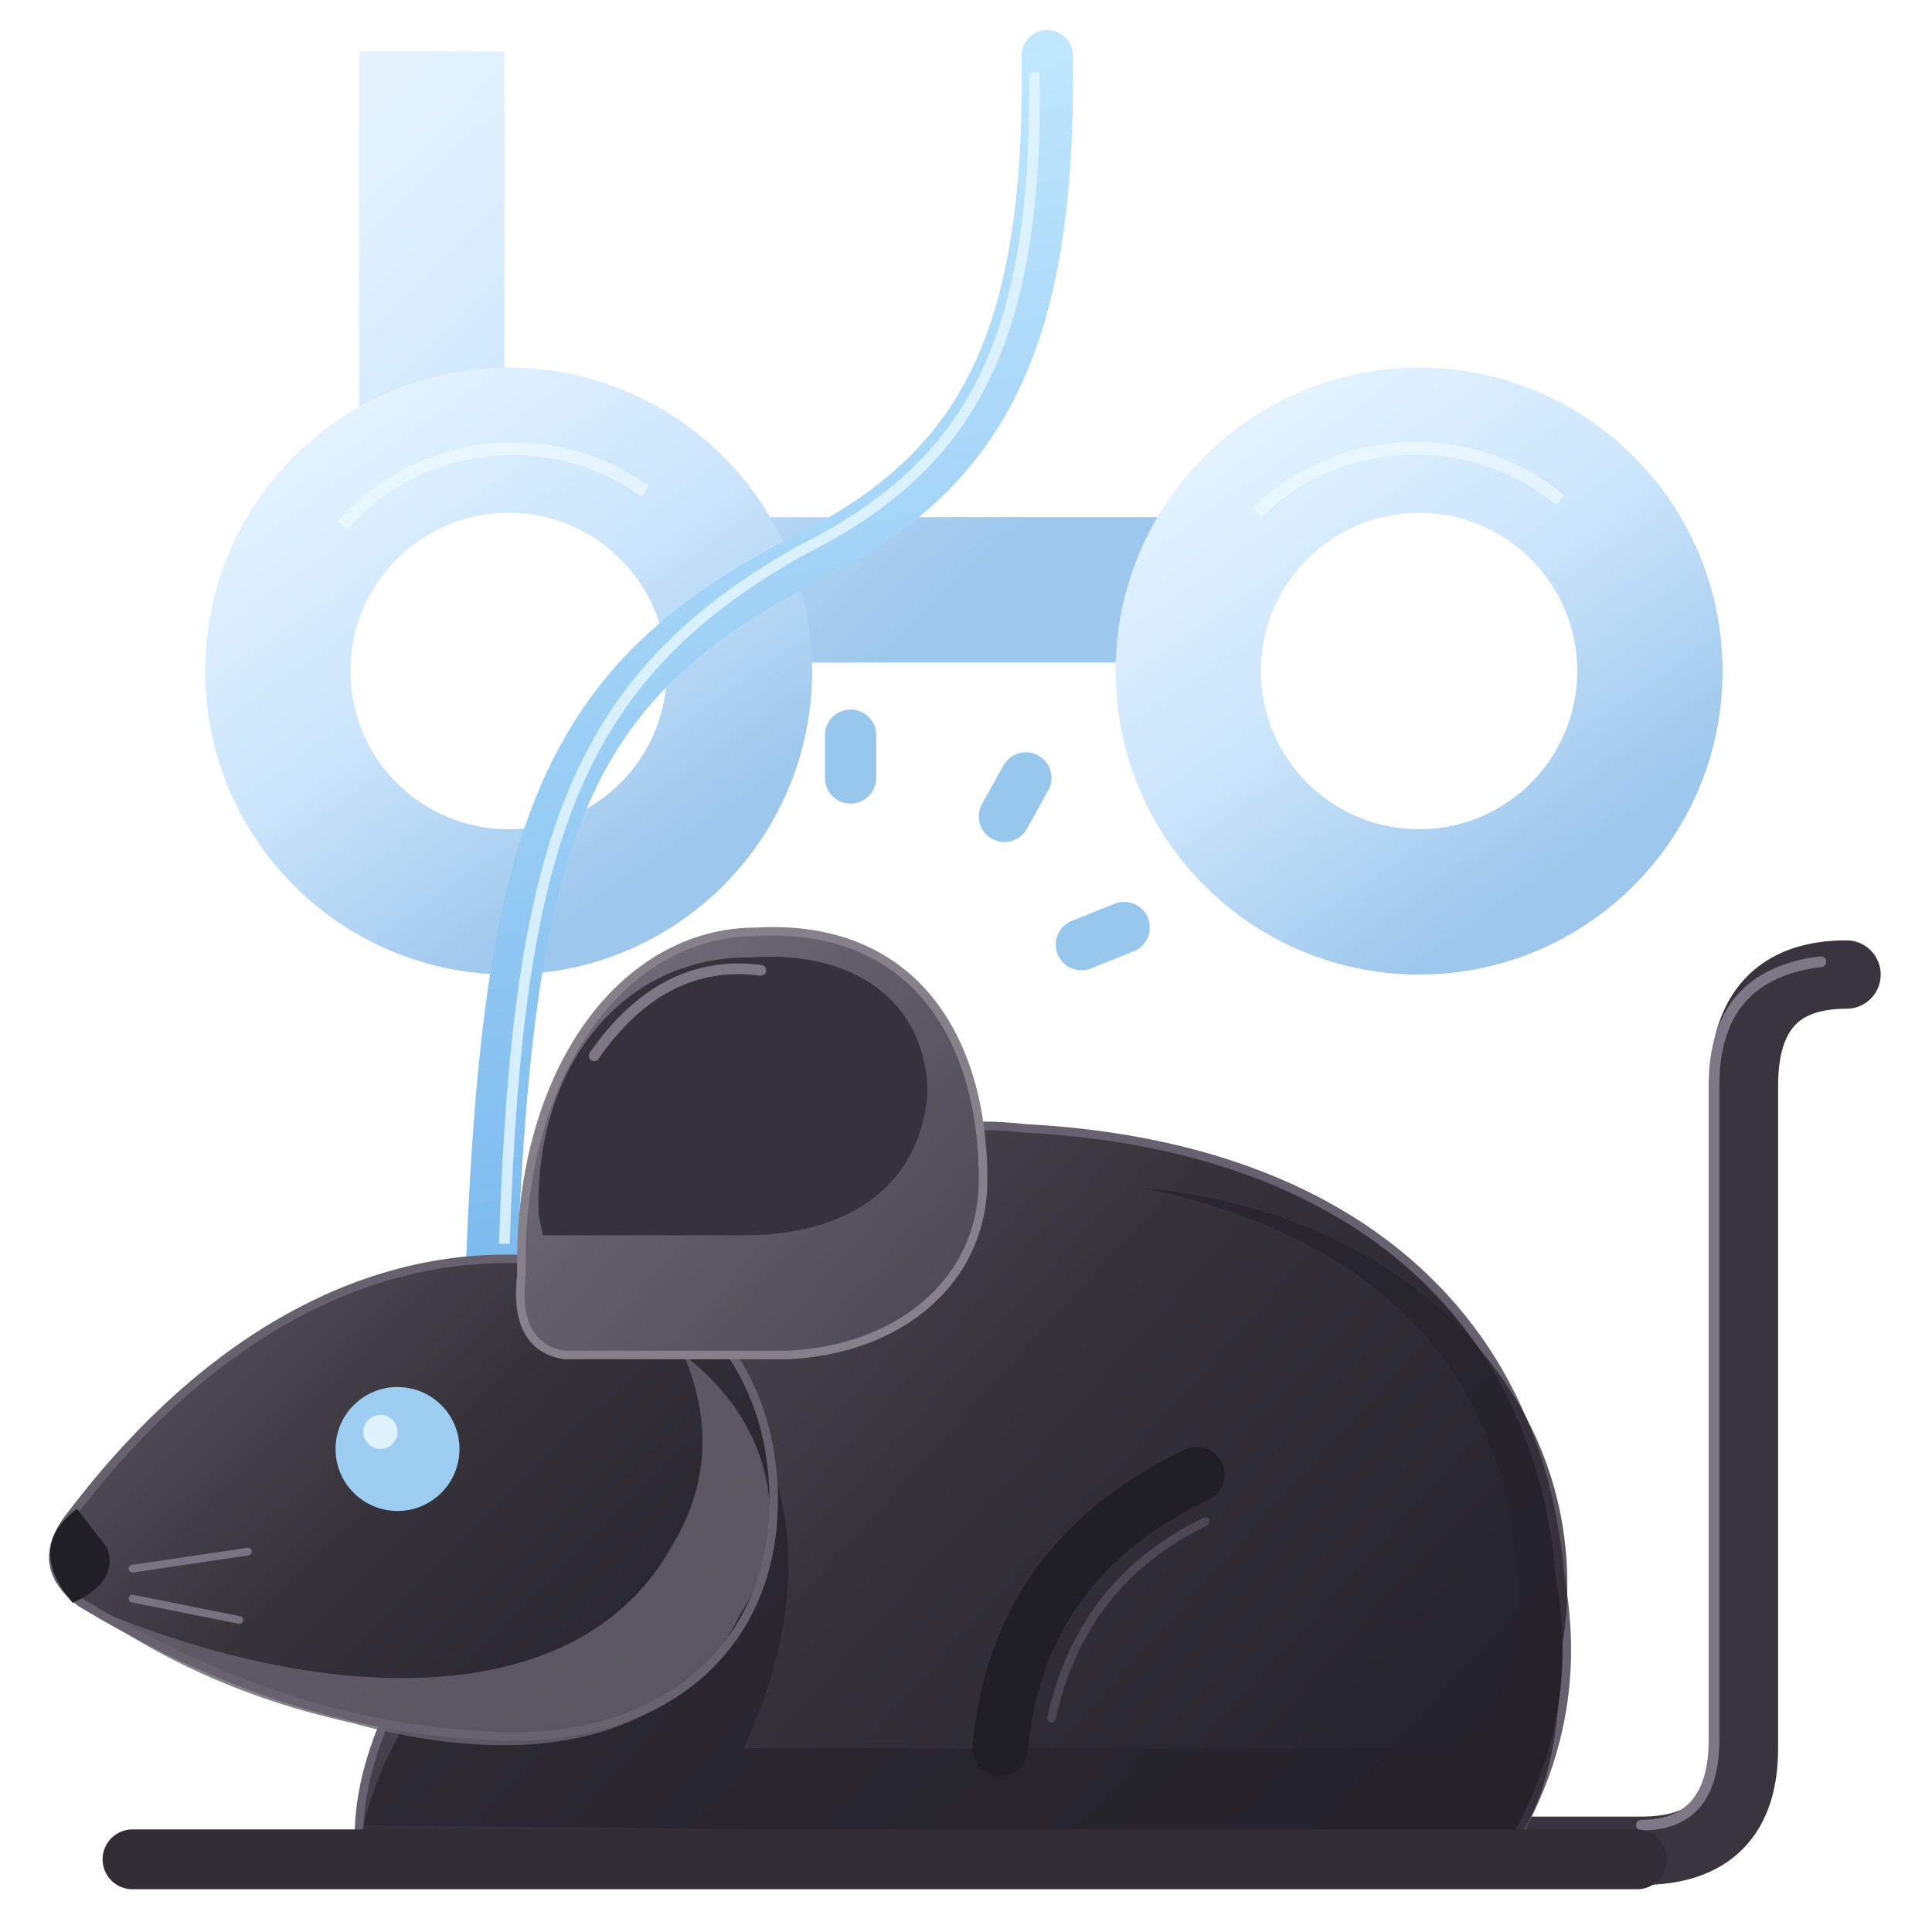
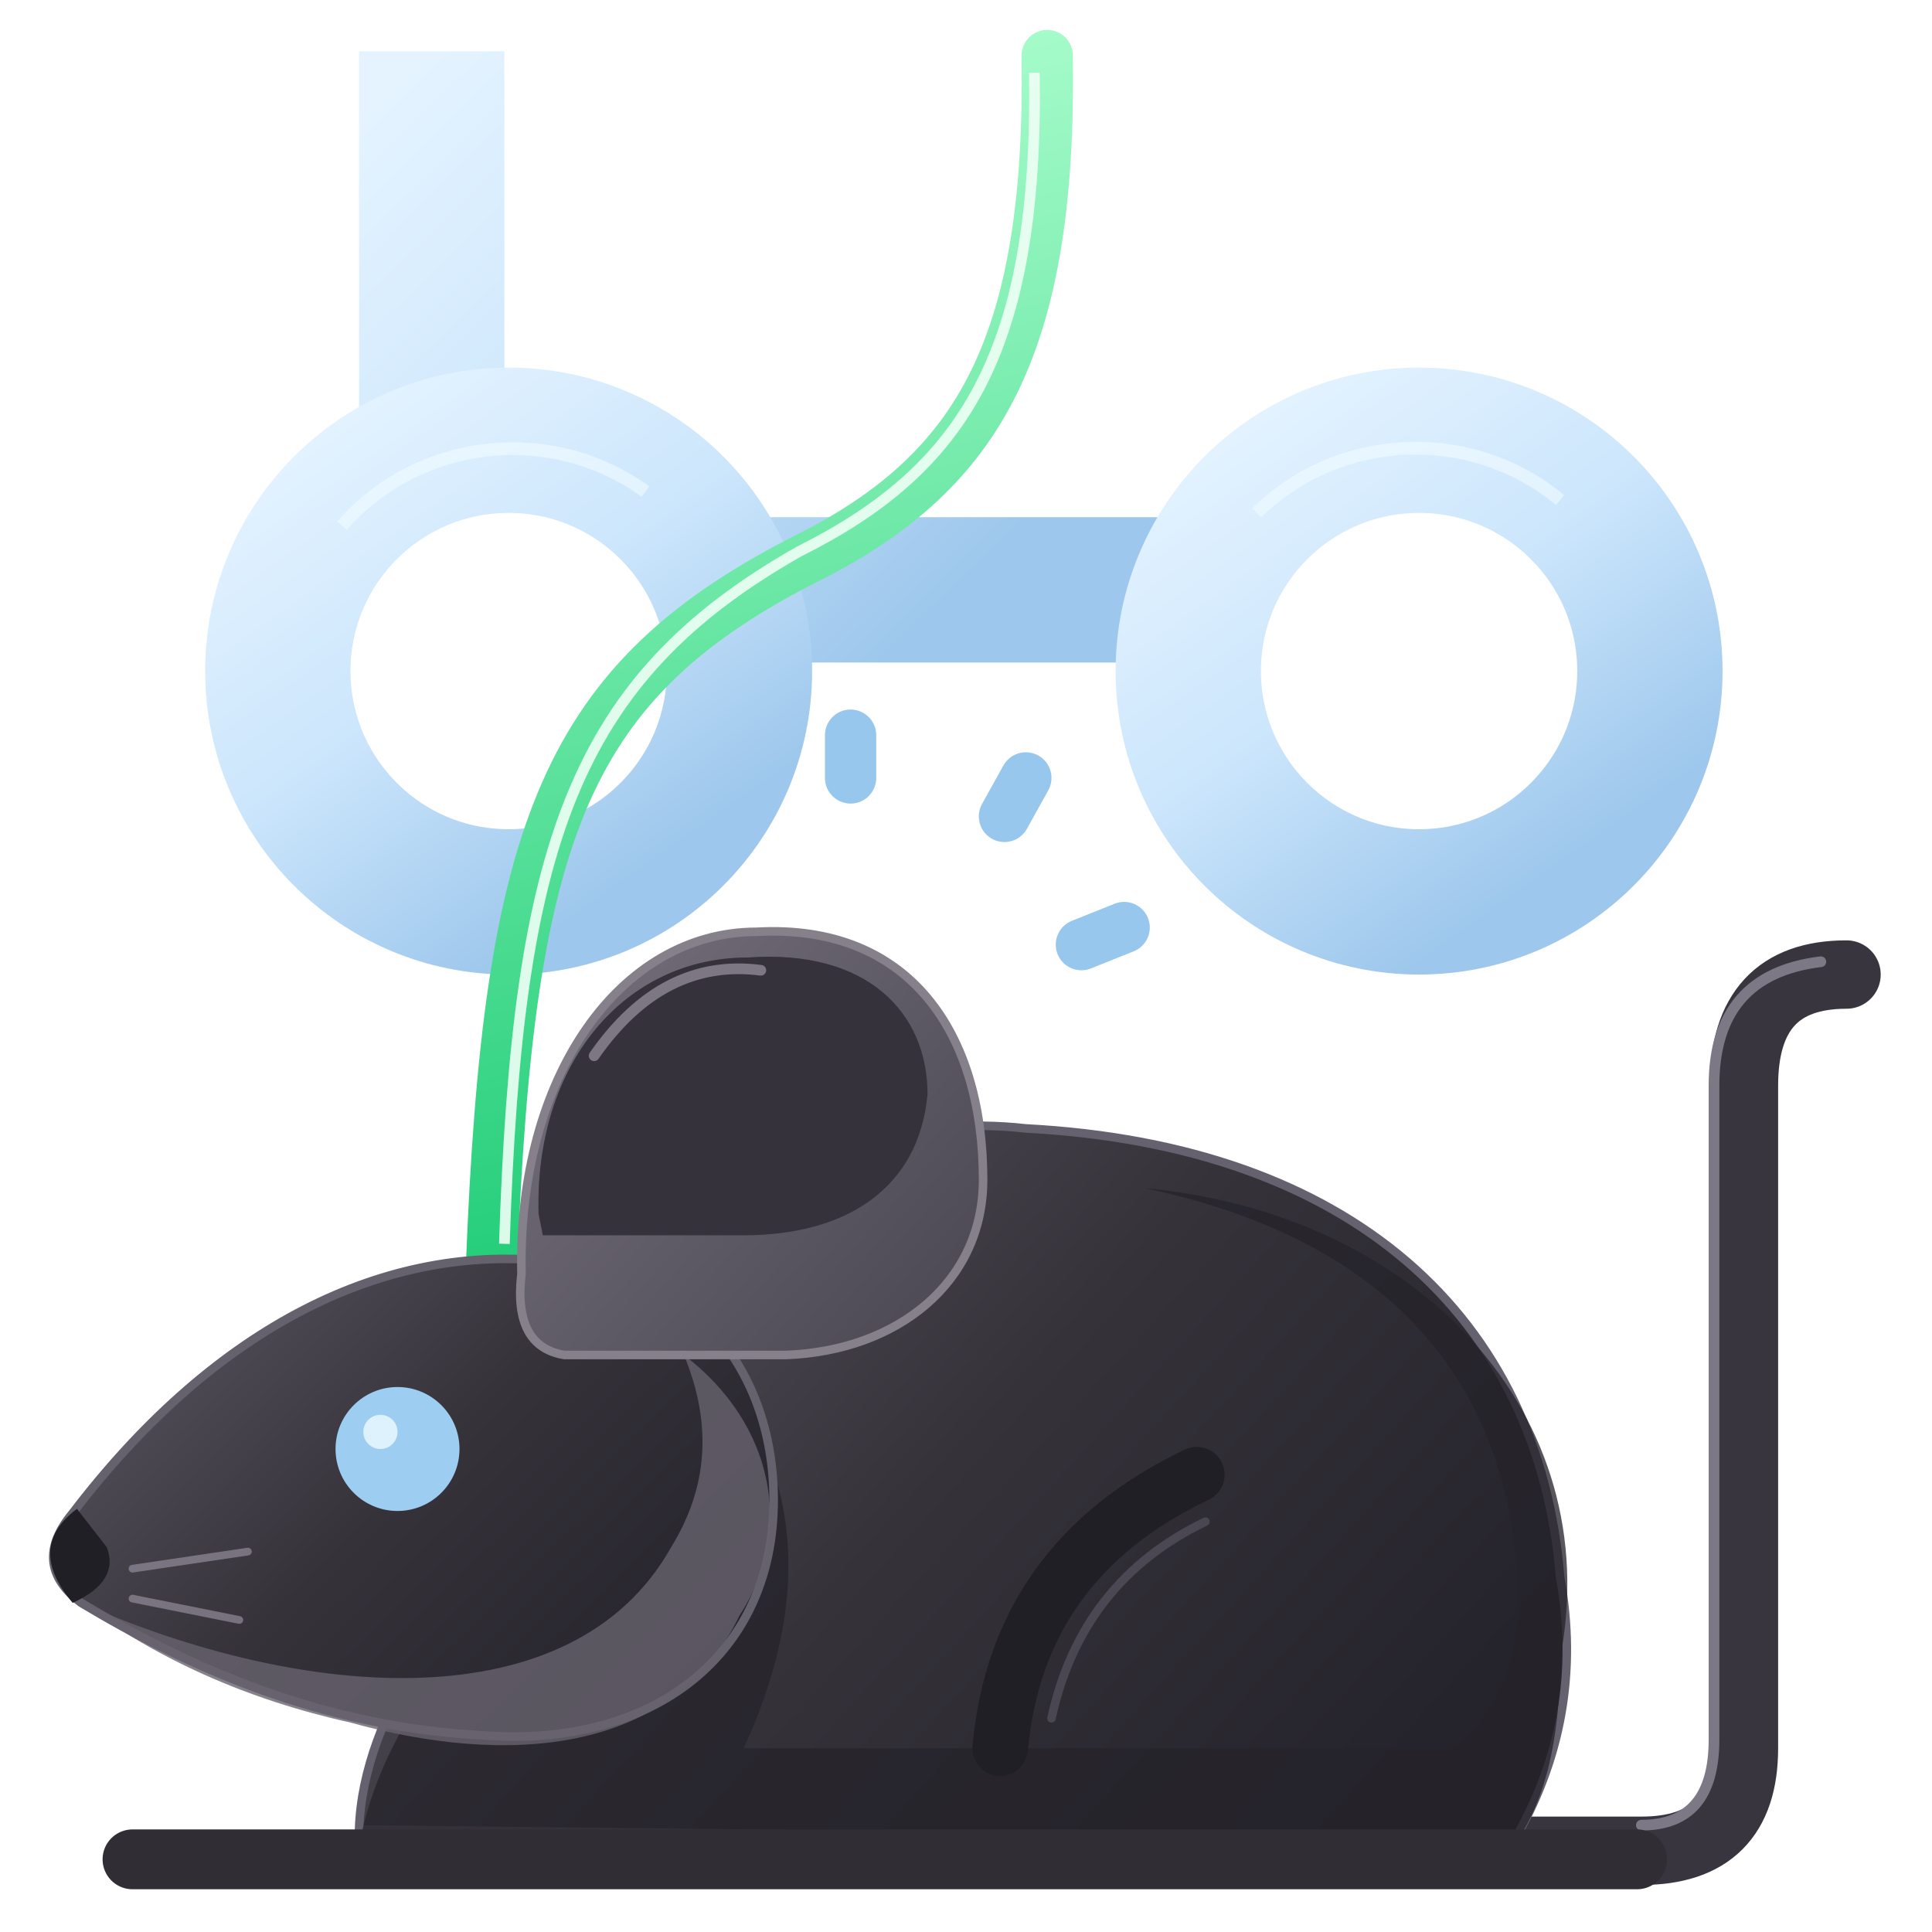
<svg xmlns="http://www.w3.org/2000/svg" width="100%" height="100%" viewBox="24 22 452 452" version="1.1" xml:space="preserve" style="fill-rule:evenodd;clip-rule:evenodd;stroke-linejoin:bevel;">
  <path d="M125,34L125,118M195,160L300,160" style="fill:none;fill-rule:nonzero;stroke:url(#_Linear1);stroke-width:34px;stroke-linejoin:miter;" />
  <g>
    <circle cx="143" cy="179" r="54" style="fill:none;stroke:url(#_Linear2);stroke-width:34px;stroke-linejoin:miter;" />
    <circle cx="356" cy="179" r="54" style="fill:none;stroke:url(#_Linear3);stroke-width:34px;stroke-linejoin:miter;" />
  </g>
  <g opacity="0.64">
    <path d="M104,145C121.948,124.491 152.938,121 175,137M318,142C337.294,123.028 368.175,121.723 389,139" style="fill:none;fill-rule:nonzero;stroke:rgb(239,250,255);stroke-width:3px;stroke-linejoin:miter;" />
  </g>
  <path d="M269,35C270,103 253,132 214,152C156,181 143,216 139,318" style="fill:none;fill-rule:nonzero;stroke:url(#_Linear4);stroke-width:12px;stroke-linecap:round;stroke-linejoin:miter;" />
-   <path d="M266,39C267,105 249,132 211,151C158,181 145,220 142,313" style="fill:none;fill-rule:nonzero;stroke:rgb(227,246,255);stroke-opacity:0.85;stroke-width:2.5px;stroke-linejoin:miter;" />
+   <path d="M266,39C267,105 249,132 211,151C158,181 145,220 142,313" style="fill:none;fill-rule:nonzero;stroke:rgb(238,255,245);stroke-opacity:0.9;stroke-width:2.5px;stroke-linejoin:miter;" />
  <path d="M223,194L223,204M264,204L259,213M287,239L277,243" style="fill:none;fill-rule:nonzero;stroke:rgb(152,199,238);stroke-width:12px;stroke-linecap:round;stroke-linejoin:miter;" />
  <path d="M357,455L408,455C424,455 432,447 432,431L432,276C432,258.667 440,250 456,250" style="fill:none;fill-rule:nonzero;stroke:rgb(56,53,62);stroke-width:16px;stroke-linecap:round;stroke-linejoin:miter;" />
  <path d="M408,449C419.333,449 425,442.333 425,429L425,276C425,258.667 433.333,249 450,247" style="fill:none;fill-rule:nonzero;stroke:rgb(124,120,133);stroke-width:2.5px;stroke-linecap:round;stroke-linejoin:miter;" />
  <path d="M108,450C109,422 130,397 151,367C169,319 211,280 264,286C340,290 384,330 389,391C393,413 389.333,433.667 378,453L108,450Z" style="fill:url(#_Linear5);fill-rule:nonzero;stroke:rgb(102,97,110);stroke-width:2px;stroke-linejoin:miter;" />
  <path d="M179,329C210.333,356.333 216.667,390.333 198,431L364,431C375.333,421.667 380.333,408 379,390C375,336 339,310 292,300C356,306 400,353 389,410C389,429.333 385.333,444 378,454L108,454C110,442.667 114.667,431.333 122,420L179,329Z" style="fill:rgb(37,35,42);fill-opacity:0.76;fill-rule:nonzero;" />
  <path d="M41,376C73,334 112,313 152,317C184,317 205,341 205,373C205,409 177,431 137,428C99,426 68,412 43,397C35,391 34.333,384 41,376Z" style="fill:url(#_Linear6);fill-rule:nonzero;stroke:rgb(101,97,109);stroke-width:2px;stroke-linejoin:miter;" />
  <path d="M43,397C95,420 158,425 181,384C189.667,370 190.667,355 184,339C205,355 210,380 197,400C181,433 142,435 106,425C82,419.667 61,410.333 43,397Z" style="fill:rgb(104,99,110);fill-opacity:0.8;fill-rule:nonzero;" />
  <path d="M146,320C145,274 169,240 201,240C237,238 254,264 254,298C254,322 234,338 208,339L156,339C148,337.667 144.667,331.333 146,320Z" style="fill:url(#_Linear7);fill-rule:nonzero;stroke:rgb(134,128,139);stroke-width:2px;stroke-linejoin:miter;" />
  <path d="M150,306C149,271 170,246 199,246C227,244 241,259 241,278C239,300 222,311 198,311L151,311L150,306Z" style="fill:rgb(53,50,59);fill-rule:nonzero;" />
  <path d="M163,269C173.667,253.667 186.667,247 202,249" style="fill:none;fill-rule:nonzero;stroke:rgb(164,155,169);stroke-opacity:0.65;stroke-width:2.5px;stroke-linecap:round;stroke-linejoin:miter;" />
  <path d="M258,431C260.667,401.667 276,380.333 304,367" style="fill:none;fill-rule:nonzero;stroke:rgb(33,31,38);stroke-width:13px;stroke-linecap:round;stroke-linejoin:miter;" />
  <path d="M270,424C274.667,402.667 286.667,387.333 306,378" style="fill:none;fill-rule:nonzero;stroke:rgb(94,88,103);stroke-opacity:0.6;stroke-width:2px;stroke-linecap:round;stroke-linejoin:miter;" />
  <circle cx="117" cy="361" r="14.5" style="fill:rgb(158,205,242);" />
  <circle cx="113" cy="357" r="4" style="fill:rgb(229,247,255);fill-opacity:0.88;" />
  <path d="M42,375C34,381 33.667,388.333 41,397C48.333,393.667 51,389.333 49,384L42,375Z" style="fill:rgb(33,31,38);fill-rule:nonzero;" />
  <path d="M55,389L82,385M55,396L80,401" style="fill:none;fill-rule:nonzero;stroke:rgb(160,154,169);stroke-opacity:0.6;stroke-width:1.8px;stroke-linecap:round;stroke-linejoin:miter;" />
  <path d="M55,457L407,457" style="fill:none;fill-rule:nonzero;stroke:rgb(48,45,53);stroke-width:14px;stroke-linecap:round;stroke-linejoin:miter;" />
  <defs>
    <linearGradient id="_Linear1" x1="0" y1="0" x2="1" y2="0" gradientUnits="userSpaceOnUse" gradientTransform="matrix(122.5,126,-126,122.5,125,34)">
      <stop offset="0" style="stop-color:rgb(228,243,255);stop-opacity:1" />
      <stop offset="0.5" style="stop-color:rgb(204,230,252);stop-opacity:1" />
      <stop offset="1" style="stop-color:rgb(157,199,236);stop-opacity:1" />
    </linearGradient>
    <linearGradient id="_Linear2" x1="0" y1="0" x2="1" y2="0" gradientUnits="userSpaceOnUse" gradientTransform="matrix(75.6,108,-108,75.6,89,125)">
      <stop offset="0" style="stop-color:rgb(228,243,255);stop-opacity:1" />
      <stop offset="0.5" style="stop-color:rgb(204,230,252);stop-opacity:1" />
      <stop offset="1" style="stop-color:rgb(157,199,236);stop-opacity:1" />
    </linearGradient>
    <linearGradient id="_Linear3" x1="0" y1="0" x2="1" y2="0" gradientUnits="userSpaceOnUse" gradientTransform="matrix(75.6,108,-108,75.6,302,125)">
      <stop offset="0" style="stop-color:rgb(228,243,255);stop-opacity:1" />
      <stop offset="0.5" style="stop-color:rgb(204,230,252);stop-opacity:1" />
      <stop offset="1" style="stop-color:rgb(157,199,236);stop-opacity:1" />
    </linearGradient>
    <linearGradient id="_Linear4" x1="0" y1="0" x2="1" y2="0" gradientUnits="userSpaceOnUse" gradientTransform="matrix(65.02079,283,-283,65.02079,139,35)">
-       <stop offset="0" style="stop-color:rgb(198,235,255);stop-opacity:1" />
-       <stop offset="1" style="stop-color:rgb(121,184,237);stop-opacity:1" />
+       <stop offset="0" style="stop-color:rgb(176,255,208);stop-opacity:1" />
+       <stop offset="1" style="stop-color:rgb(30,204,118);stop-opacity:1" />
    </linearGradient>
    <linearGradient id="_Linear5" x1="0" y1="0" x2="1" y2="0" gradientUnits="userSpaceOnUse" gradientTransform="matrix(183.6674,167.6111,-167.6111,183.6674,150.3848,285.3889)">
      <stop offset="0" style="stop-color:rgb(86,83,93);stop-opacity:1" />
      <stop offset="0.5" style="stop-color:rgb(53,50,58);stop-opacity:1" />
      <stop offset="1" style="stop-color:rgb(37,35,43);stop-opacity:1" />
    </linearGradient>
    <linearGradient id="_Linear6" x1="0" y1="0" x2="1" y2="0" gradientUnits="userSpaceOnUse" gradientTransform="matrix(109.5545,111.7545,-111.7545,109.5545,61.73636,316.5179)">
      <stop offset="0" style="stop-color:rgb(86,83,93);stop-opacity:1" />
      <stop offset="0.5" style="stop-color:rgb(53,50,58);stop-opacity:1" />
      <stop offset="1" style="stop-color:rgb(37,35,43);stop-opacity:1" />
    </linearGradient>
    <linearGradient id="_Linear7" x1="0" y1="0" x2="1" y2="0" gradientUnits="userSpaceOnUse" gradientTransform="matrix(108.2857,99.10807,-99.10807,108.2857,145.7143,239.8919)">
      <stop offset="0" style="stop-color:rgb(118,113,125);stop-opacity:1" />
      <stop offset="1" style="stop-color:rgb(73,70,80);stop-opacity:1" />
    </linearGradient>
  </defs>
</svg>
